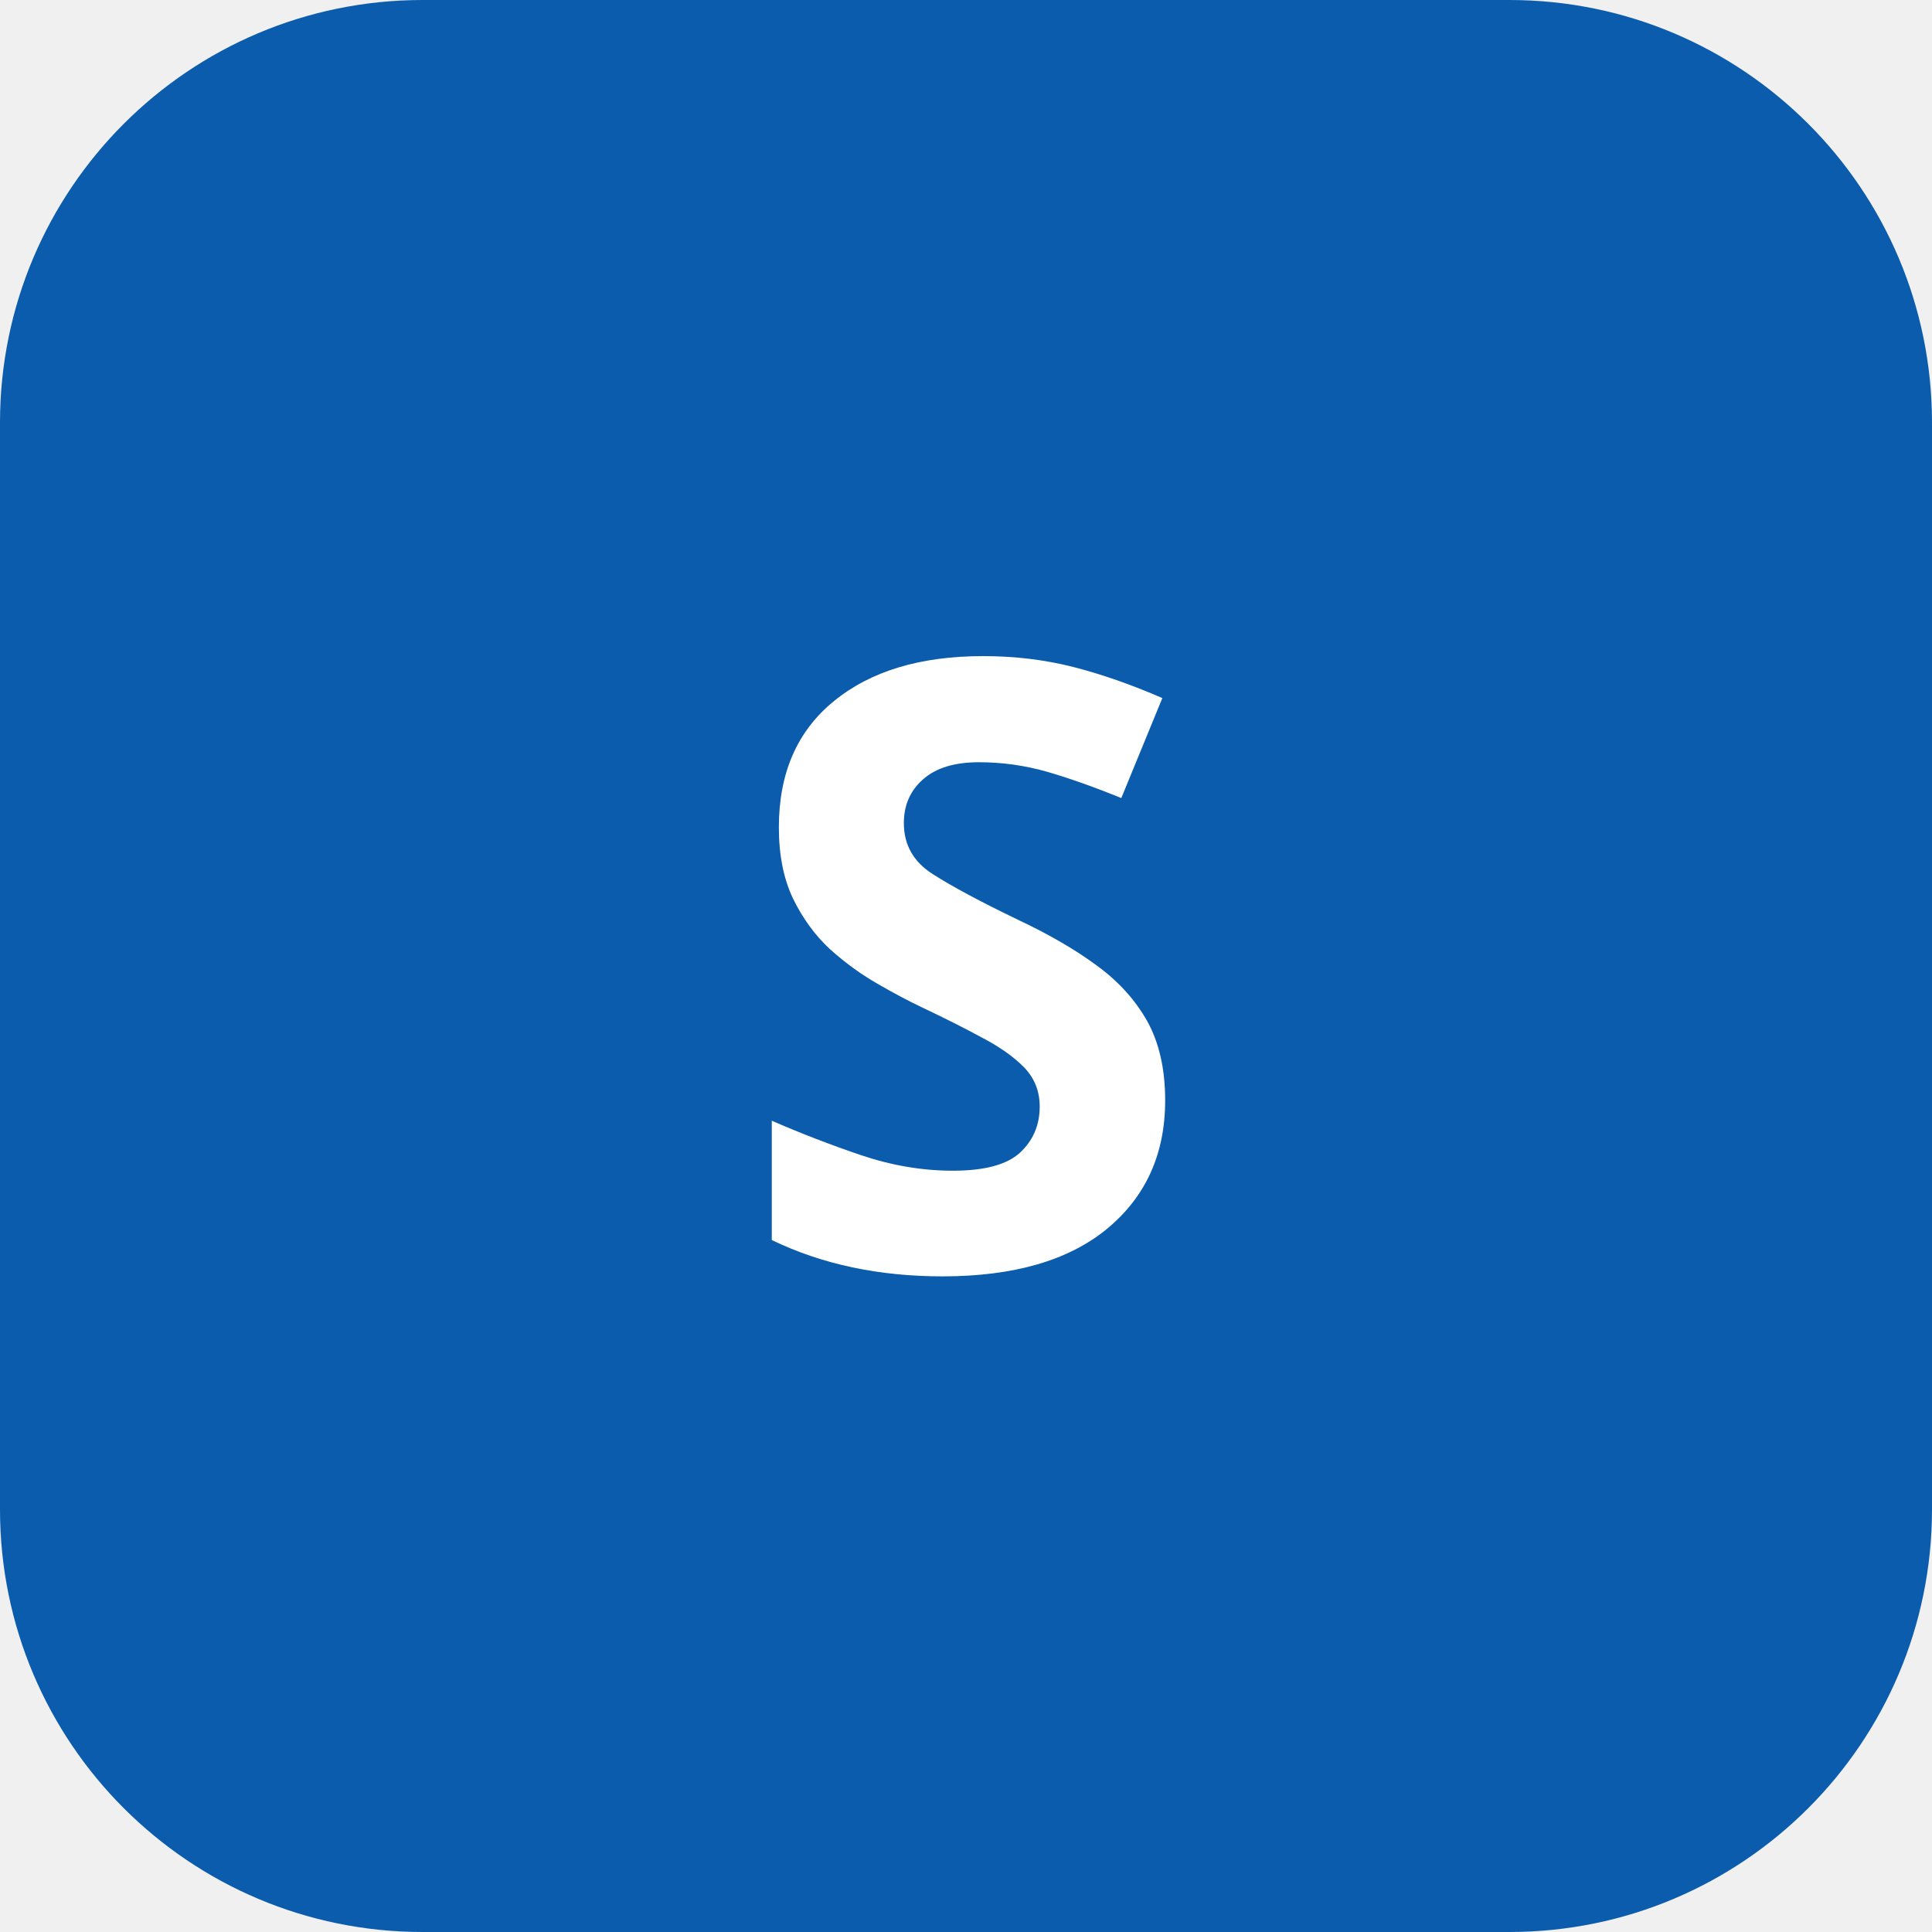
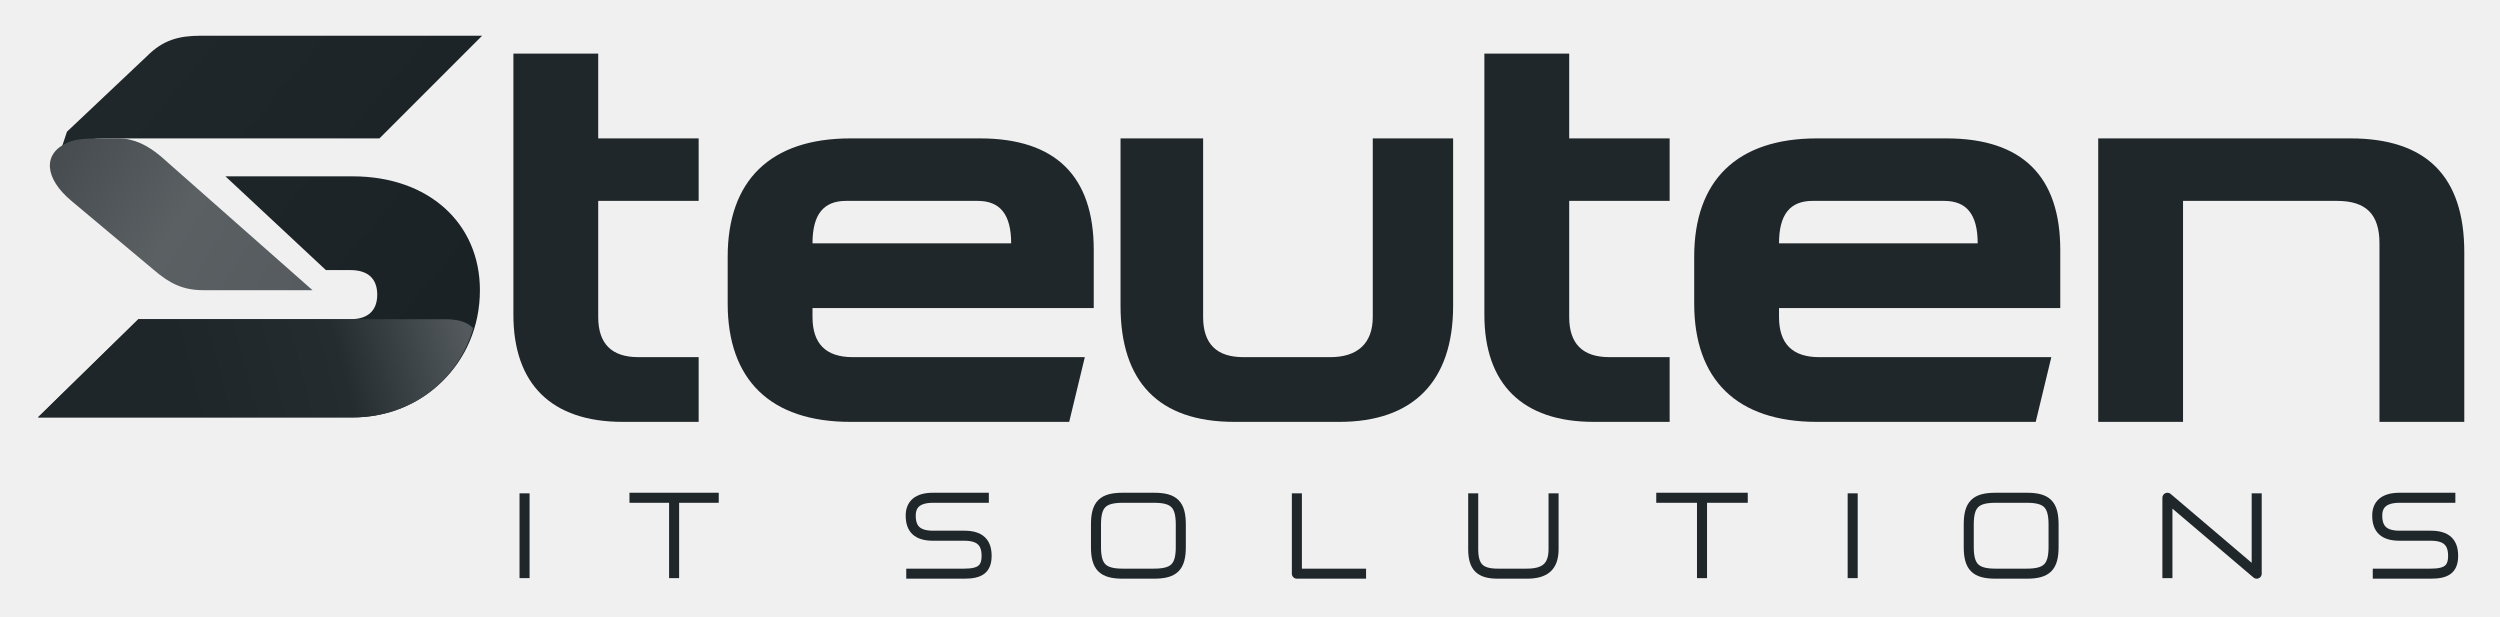
- <svg xmlns="http://www.w3.org/2000/svg" viewBox="0 0 64 64">
-   <rect width="64" height="64" rx="14" fill="#0b5cad" />
-   <text x="32" y="42" text-anchor="middle" font-family="system-ui, sans-serif" font-size="28" font-weight="700" fill="#fff">S</text>
+ <svg xmlns="http://www.w3.org/2000/svg" xmlns:xlink="http://www.w3.org/1999/xlink" width="1120" height="276" viewBox="205 238 1120 276" role="img" aria-labelledby="title desc">
+   <defs>
+     <linearGradient id="dark" x1="230" y1="260" x2="420" y2="420" gradientUnits="userSpaceOnUse">
+       <stop stop-color="#20282b" />
+       <stop offset="1" stop-color="#192124" />
+     </linearGradient>
+     <linearGradient id="fold" x1="233" y1="300" x2="341" y2="368" gradientUnits="userSpaceOnUse">
+       <stop stop-color="#454b4e" />
+       <stop offset="0.5" stop-color="#5b6063" />
+       <stop offset="1" stop-color="#555b5e" />
+     </linearGradient>
+     <linearGradient id="lower" x1="288" y1="416" x2="413" y2="383" gradientUnits="userSpaceOnUse">
+       <stop stop-color="#1e2629" />
+       <stop offset="0.55" stop-color="#242c2f" />
+       <stop offset="1" stop-color="#53595c" />
+     </linearGradient>
+     <path id="letter-t" d="M435 262H473V300H518V328H473V380C473 392 479 398 491 398H518V427H484C452 427 435 410 435 379Z" />
+     <path id="letter-e" fill-rule="evenodd" d="M586 300H644C678 300 695 317 695 350V376H569V380C569 392 575 398 587 398H691L684 427H586C550 427 531 408 531 374V353C531 319 550 300 586 300ZM584 328C574 328 569 334 569 347H658C658 334 653 328 643 328Z" />
+   </defs>
+   <g id="monogram">
+     <path fill="url(#dark)" d="M235 297L271 263C278 256 285 254 295 254H421L375 300H252C243 300 237 302 232 306Z" />
+     <path fill="url(#fold)" d="M252 300H258C265 300 271 303 277 308L345 368H296C287 368 281 365 274 359L237 328C225 318 224 307 235 302C239 300 245 300 252 300Z" />
+     <path fill="url(#dark)" d="M306 317H363C397 317 420 338 420 368C420 401 394 425 363 425H222L267 381H362C370 381 374 377 374 370C374 363 370 359 362 359H351Z" />
+     <path fill="url(#lower)" d="M267 381H404C410 381 414 382 417 385C410 409 389 425 363 425H222Z" />
+   </g>
+   <g id="wordmark" fill="#20272a">
+     <use xlink:href="#letter-t" />
+     <use xlink:href="#letter-e" />
+     <path d="M707 300H744V380C744 392 750 398 762 398H801C813 398 820 392 820 380V300H856V375C856 409 838 427 805 427H758C724 427 707 409 707 375Z" />
+     <use xlink:href="#letter-t" transform="translate(435 0)" />
+     <use xlink:href="#letter-e" transform="translate(433 0)" />
+     <path d="M1145 300H1258C1292 300 1309 317 1309 351V427H1271V347C1271 334 1265 328 1252 328H1183V427H1145Z" />
+   </g>
+   <g id="tagline" fill="none" stroke="#20272a" stroke-width="4.5" stroke-linecap="butt" stroke-linejoin="round">
+     <path id="tag-I-1" d="M440 459V497" />
+     <path id="tag-T-1" d="M487 461H527M507 461V497" />
+     <path id="tag-S-1" d="M648 461H623C616 461 613 464 613 469C613 475 616 478 623 478H637C644 478 647 481 647 487C647 493 644 495 637 495H611" />
+     <path id="tag-O-1" d="M708 461H722C731 461 734 464 734 473V483C734 492 731 495 722 495H708C699 495 696 492 696 483V473C696 464 699 461 708 461Z" />
+     <path id="tag-L" d="M786 459V495H817" />
+     <path id="tag-U" d="M865 459V484C865 492 868 495 876 495H889C897 495 901 492 901 484V459" />
+     <path id="tag-T-2" d="M947 461H988M967.5 461V497" />
+     <path id="tag-I-2" d="M1035 459V497" />
+     <path id="tag-O-2" d="M1099 461H1113C1122 461 1125 464 1125 473V483C1125 492 1122 495 1113 495H1099C1090 495 1087 492 1087 483V473C1087 464 1090 461 1099 461Z" />
+     <path id="tag-N" d="M1176 497V461L1216 495V459" />
+     <path id="tag-S-2" d="M1305 461H1280C1273 461 1270 464 1270 469C1270 475 1273 478 1280 478H1294C1301 478 1304 481 1304 487C1304 493 1301 495 1294 495H1268" />
+   </g>
</svg>
